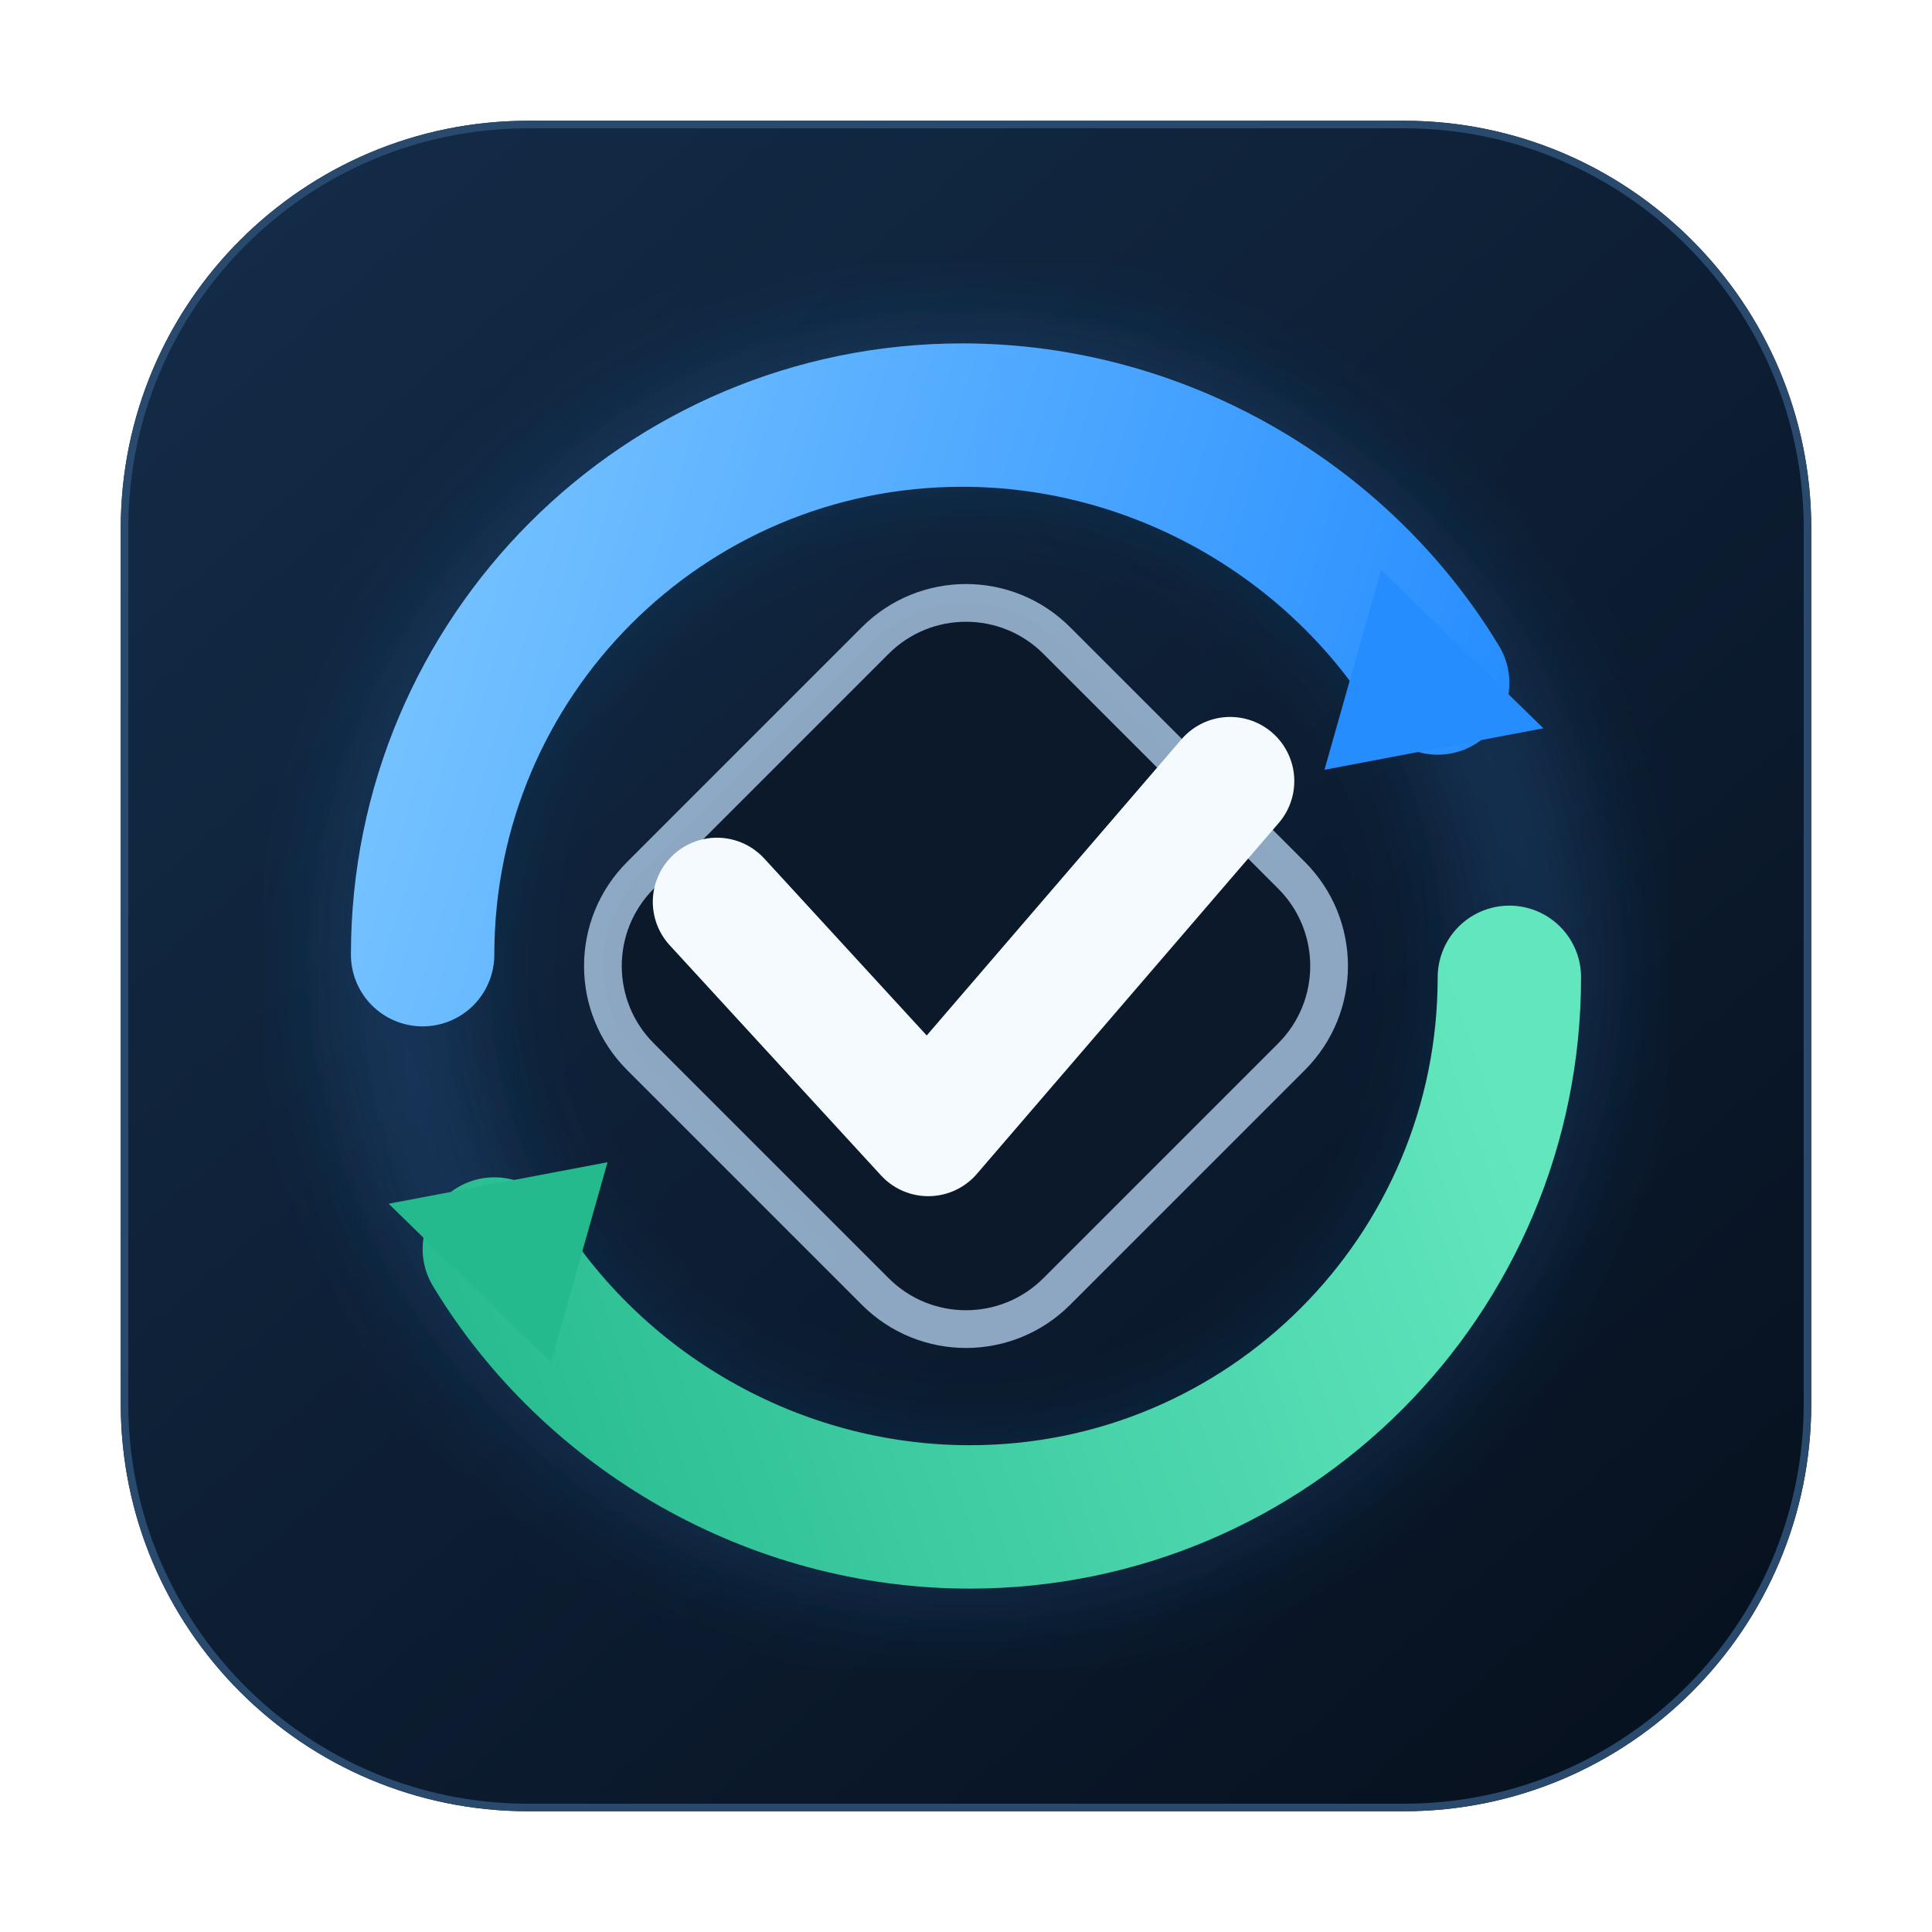
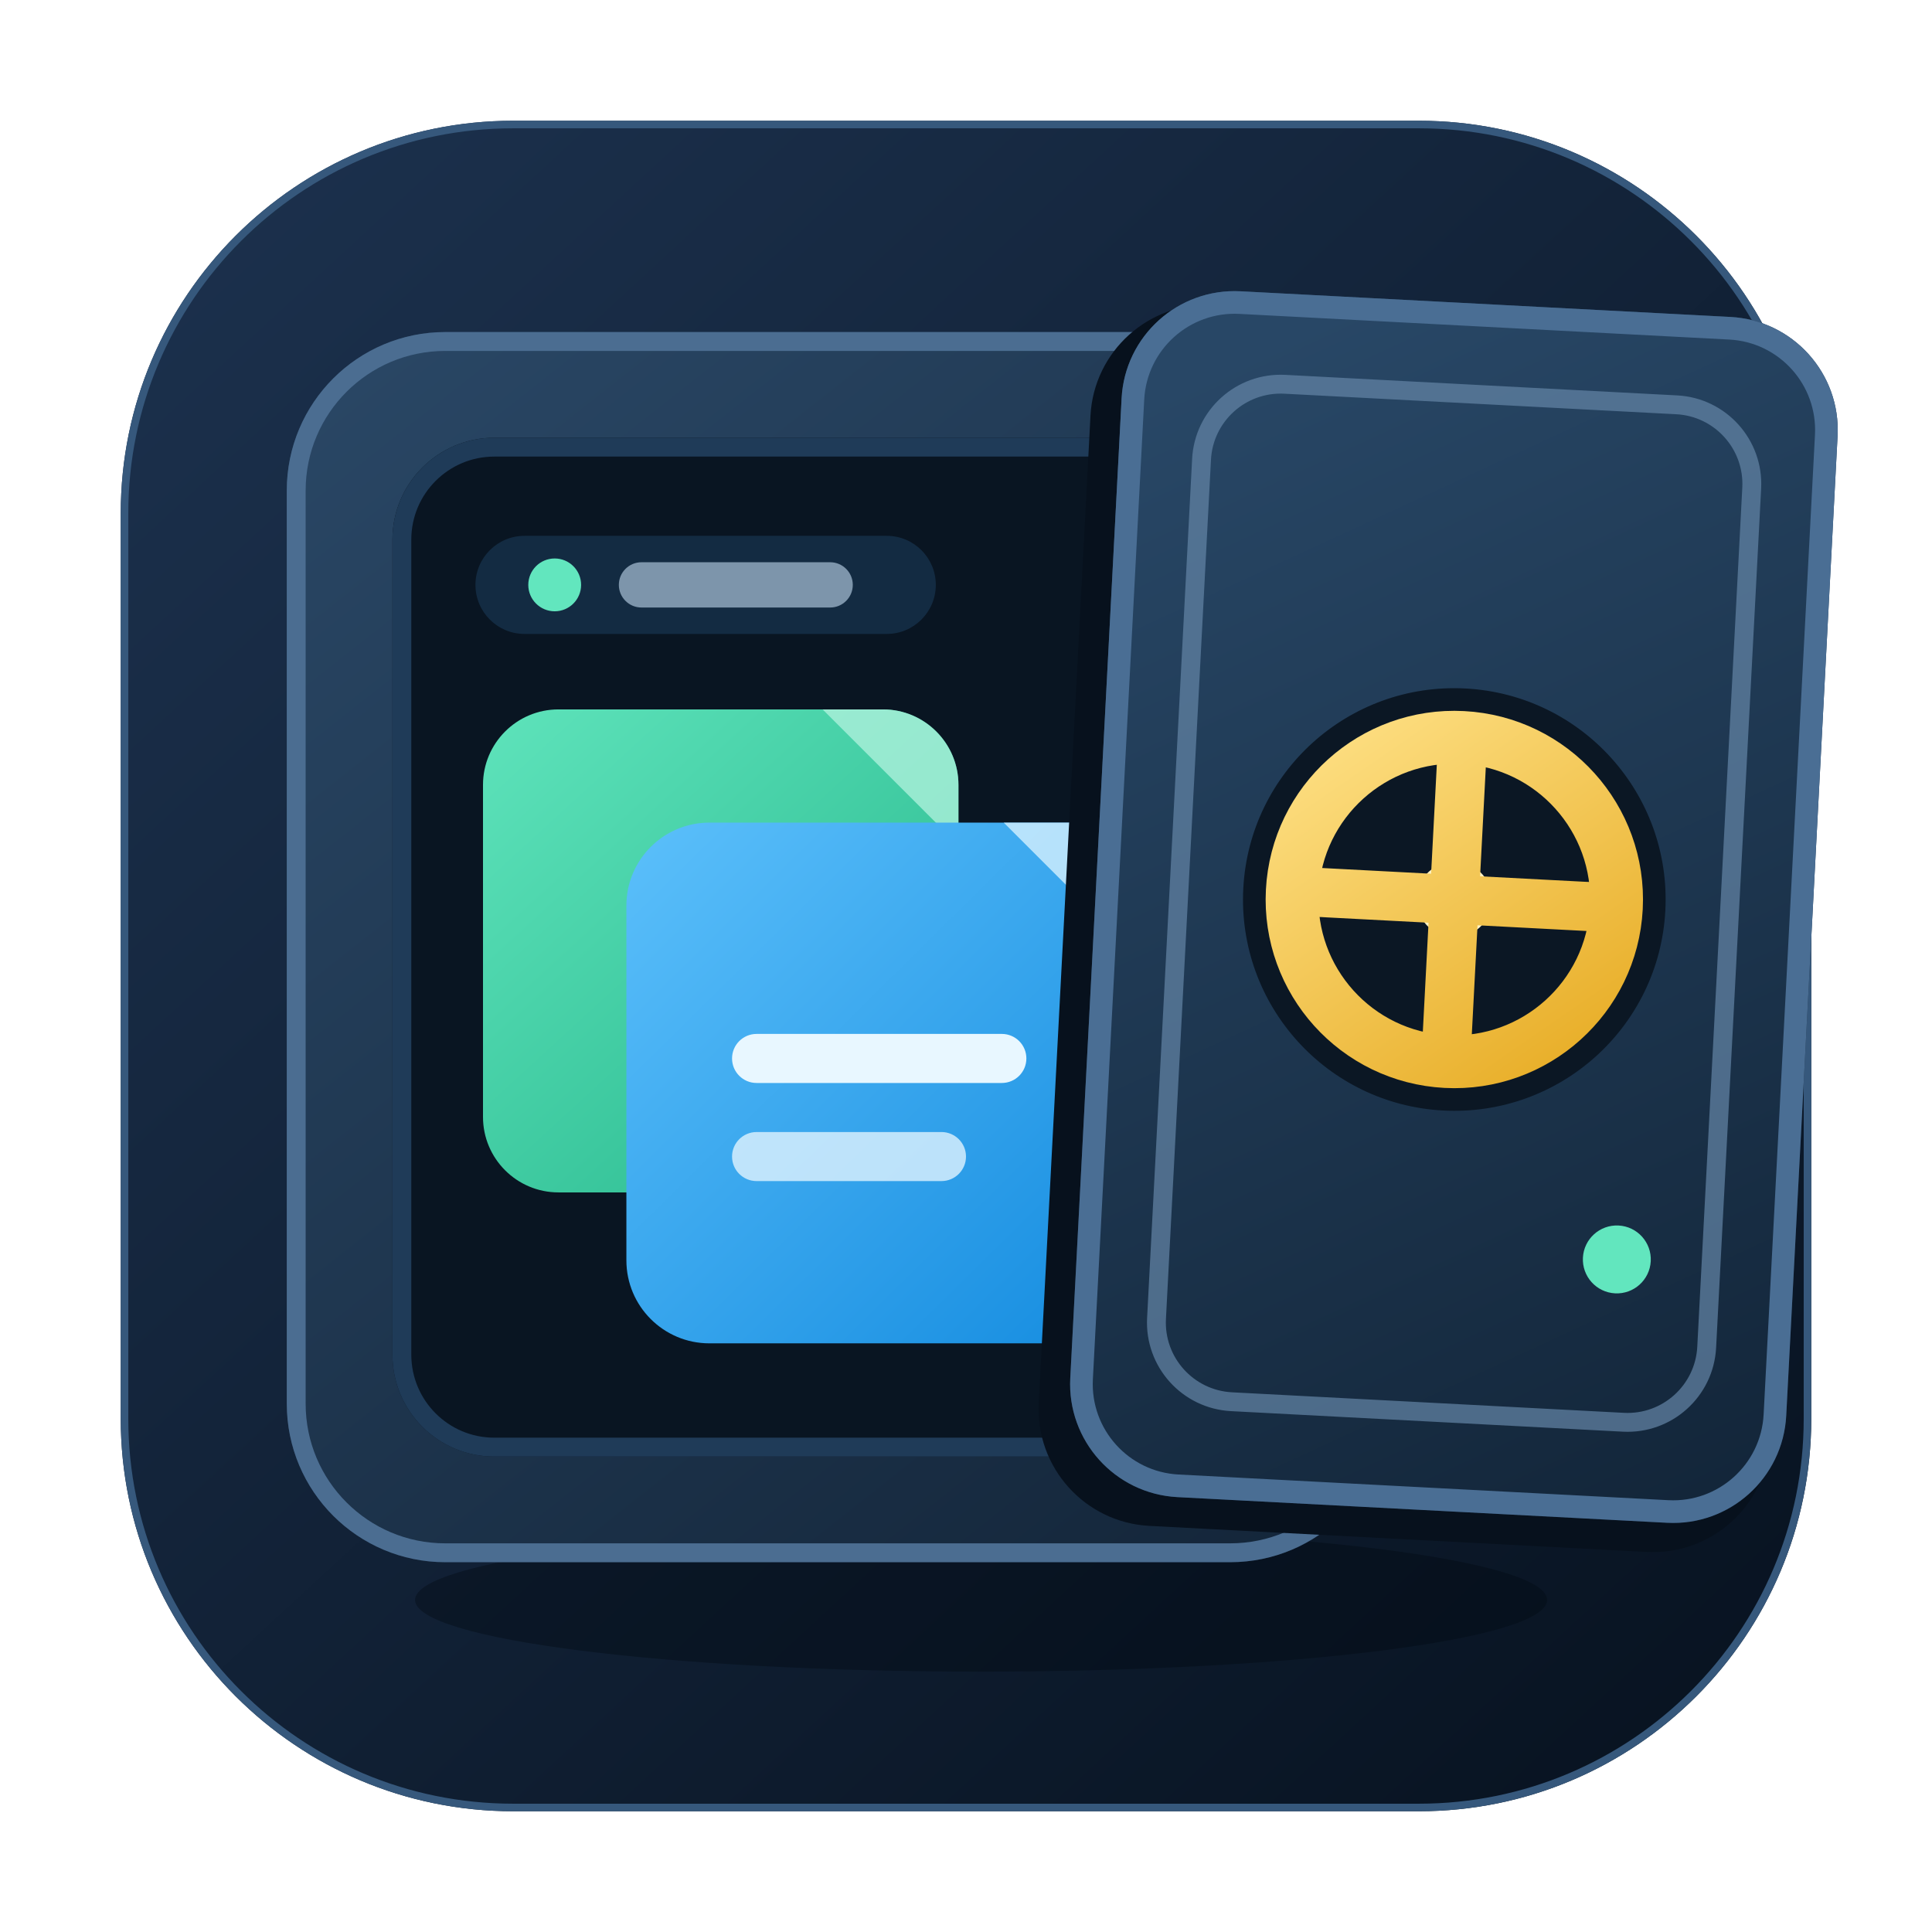
<svg xmlns="http://www.w3.org/2000/svg" width="512" height="512" viewBox="0 0 512 512" fill="none">
  <defs>
-     <linearGradient id="tile" x1="72" y1="52" x2="440" y2="468" gradientUnits="userSpaceOnUse">
-       <stop stop-color="#132B47" />
-       <stop offset="1" stop-color="#07111F" />
+     <linearGradient id="tile" x1="64" y1="52" x2="448" y2="468" gradientUnits="userSpaceOnUse">
+       <stop stop-color="#1B304C" />
+       <stop offset="1" stop-color="#081321" />
    </linearGradient>
-     <linearGradient id="blue" x1="112" y1="118" x2="398" y2="205" gradientUnits="userSpaceOnUse">
-       <stop stop-color="#78C4FF" />
-       <stop offset="1" stop-color="#268DFF" />
+     <linearGradient id="safe" x1="92" y1="102" x2="338" y2="414" gradientUnits="userSpaceOnUse">
+       <stop stop-color="#294664" />
+       <stop offset="1" stop-color="#14263A" />
    </linearGradient>
-     <linearGradient id="mint" x1="400" y1="296" x2="116" y2="392" gradientUnits="userSpaceOnUse">
+     <linearGradient id="door" x1="300" y1="108" x2="452" y2="396" gradientUnits="userSpaceOnUse">
+       <stop stop-color="#284766" />
+       <stop offset="1" stop-color="#13263A" />
+     </linearGradient>
+     <linearGradient id="blue" x1="144" y1="196" x2="298" y2="352" gradientUnits="userSpaceOnUse">
+       <stop stop-color="#67C8FF" />
+       <stop offset="1" stop-color="#168DE0" />
+     </linearGradient>
+     <linearGradient id="mint" x1="126" y1="174" x2="258" y2="318" gradientUnits="userSpaceOnUse">
      <stop stop-color="#62E6BE" />
-       <stop offset="1" stop-color="#25B98E" />
+       <stop offset="1" stop-color="#24B58A" />
    </linearGradient>
-     <filter id="glow" x="70" y="70" width="372" height="372" filterUnits="userSpaceOnUse">
-       <feGaussianBlur stdDeviation="14" />
-     </filter>
+     <linearGradient id="gold" x1="342" y1="188" x2="422" y2="292" gradientUnits="userSpaceOnUse">
+       <stop stop-color="#FFE38A" />
+       <stop offset="1" stop-color="#E6A91F" />
+     </linearGradient>
  </defs>
-   <rect x="32" y="32" width="448" height="448" rx="108" fill="url(#tile)" />
-   <rect x="33" y="33" width="446" height="446" rx="107" stroke="#29496D" stroke-width="2" />
-   <circle cx="256" cy="256" r="150" stroke="#3A9BFF" stroke-opacity="0.18" stroke-width="34" filter="url(#glow)" />
-   <path d="M112 253C112 174 176 110 255 110C307 110 355 138 381 181" stroke="url(#blue)" stroke-width="38" stroke-linecap="round" />
-   <path d="M366 151L409 193L351 204L366 151Z" fill="#268DFF" />
-   <path d="M400 259C400 338 336 402 257 402C205 402 157 374 131 331" stroke="url(#mint)" stroke-width="38" stroke-linecap="round" />
-   <path d="M146 361L103 319L161 308L146 361Z" fill="#25B98E" />
-   <rect x="178" y="178" width="156" height="156" rx="34" transform="rotate(45 256 256)" fill="#0B192A" stroke="#BBD8F5" stroke-opacity="0.74" stroke-width="10" />
-   <path d="M190 239L246 300L326 207" stroke="#F5FAFF" stroke-width="34" stroke-linecap="round" stroke-linejoin="round" />
+   <rect x="32" y="32" width="448" height="448" rx="104" fill="url(#tile)" />
+   <rect x="33" y="33" width="446" height="446" rx="103" stroke="#36587C" stroke-width="2" />
+   <ellipse cx="260" cy="424" rx="150" ry="19" fill="#020912" fill-opacity=".38" />
+   <rect x="76" y="88" width="292" height="326" rx="42" fill="url(#safe)" />
+   <rect x="78.5" y="90.5" width="287" height="321" rx="39.5" stroke="#4B6D91" stroke-width="5" />
+   <rect x="104" y="116" width="236" height="270" rx="27" fill="#091522" />
+   <rect x="106.5" y="118.5" width="231" height="265" rx="24.5" stroke="#1F3B58" stroke-width="5" />
+   <rect x="126" y="142" width="122" height="26" rx="13" fill="#132B42" />
+   <circle cx="147" cy="155" r="7" fill="#62E6BE" />
+   <rect x="164" y="149" width="62" height="12" rx="6" fill="#B5CBE0" fill-opacity=".66" />
+   <rect x="128" y="188" width="126" height="128" rx="20" fill="url(#mint)" />
+   <path d="M218 188H234C245 188 254 197 254 208V224L218 188Z" fill="#B8F4E1" fill-opacity=".72" />
+   <rect x="166" y="218" width="140" height="138" rx="22" fill="url(#blue)" />
+   <path d="M266 218H284C296 218 306 228 306 240V258L266 218Z" fill="#D8F2FF" fill-opacity=".78" />
+   <rect x="194" y="274" width="78" height="13" rx="6.5" fill="#E8F7FF" />
+   <rect x="194" y="300" width="62" height="13" rx="6.5" fill="#E8F7FF" fill-opacity=".76" />
+   <rect x="337" y="154" width="15" height="52" rx="7.5" fill="#F2B82F" />
+   <rect x="337" y="286" width="15" height="52" rx="7.5" fill="#F2B82F" />
+   <g transform="rotate(3 378 246)">
+     <rect x="282" y="84" width="194" height="324" rx="31" fill="#07111D" />
+     <rect x="290" y="80" width="190" height="320" rx="30" fill="url(#door)" />
+     <rect x="293" y="83" width="184" height="314" rx="27" stroke="#4A6E94" stroke-width="6" />
+     <rect x="312" y="104" width="146" height="270" rx="21" stroke="#6384A6" stroke-opacity=".72" stroke-width="5" />
+     <circle cx="385" cy="238" r="56" fill="#0B1724" />
+     <circle cx="385" cy="238" r="43" stroke="url(#gold)" stroke-width="14" />
+     <circle cx="385" cy="238" r="10" fill="#FFF2C3" />
+     <path d="M385 199V277M346 238H424" stroke="url(#gold)" stroke-width="13" stroke-linecap="round" />
+     <circle cx="433" cy="331" r="9" fill="#62E6BE" />
+   </g>
</svg>
